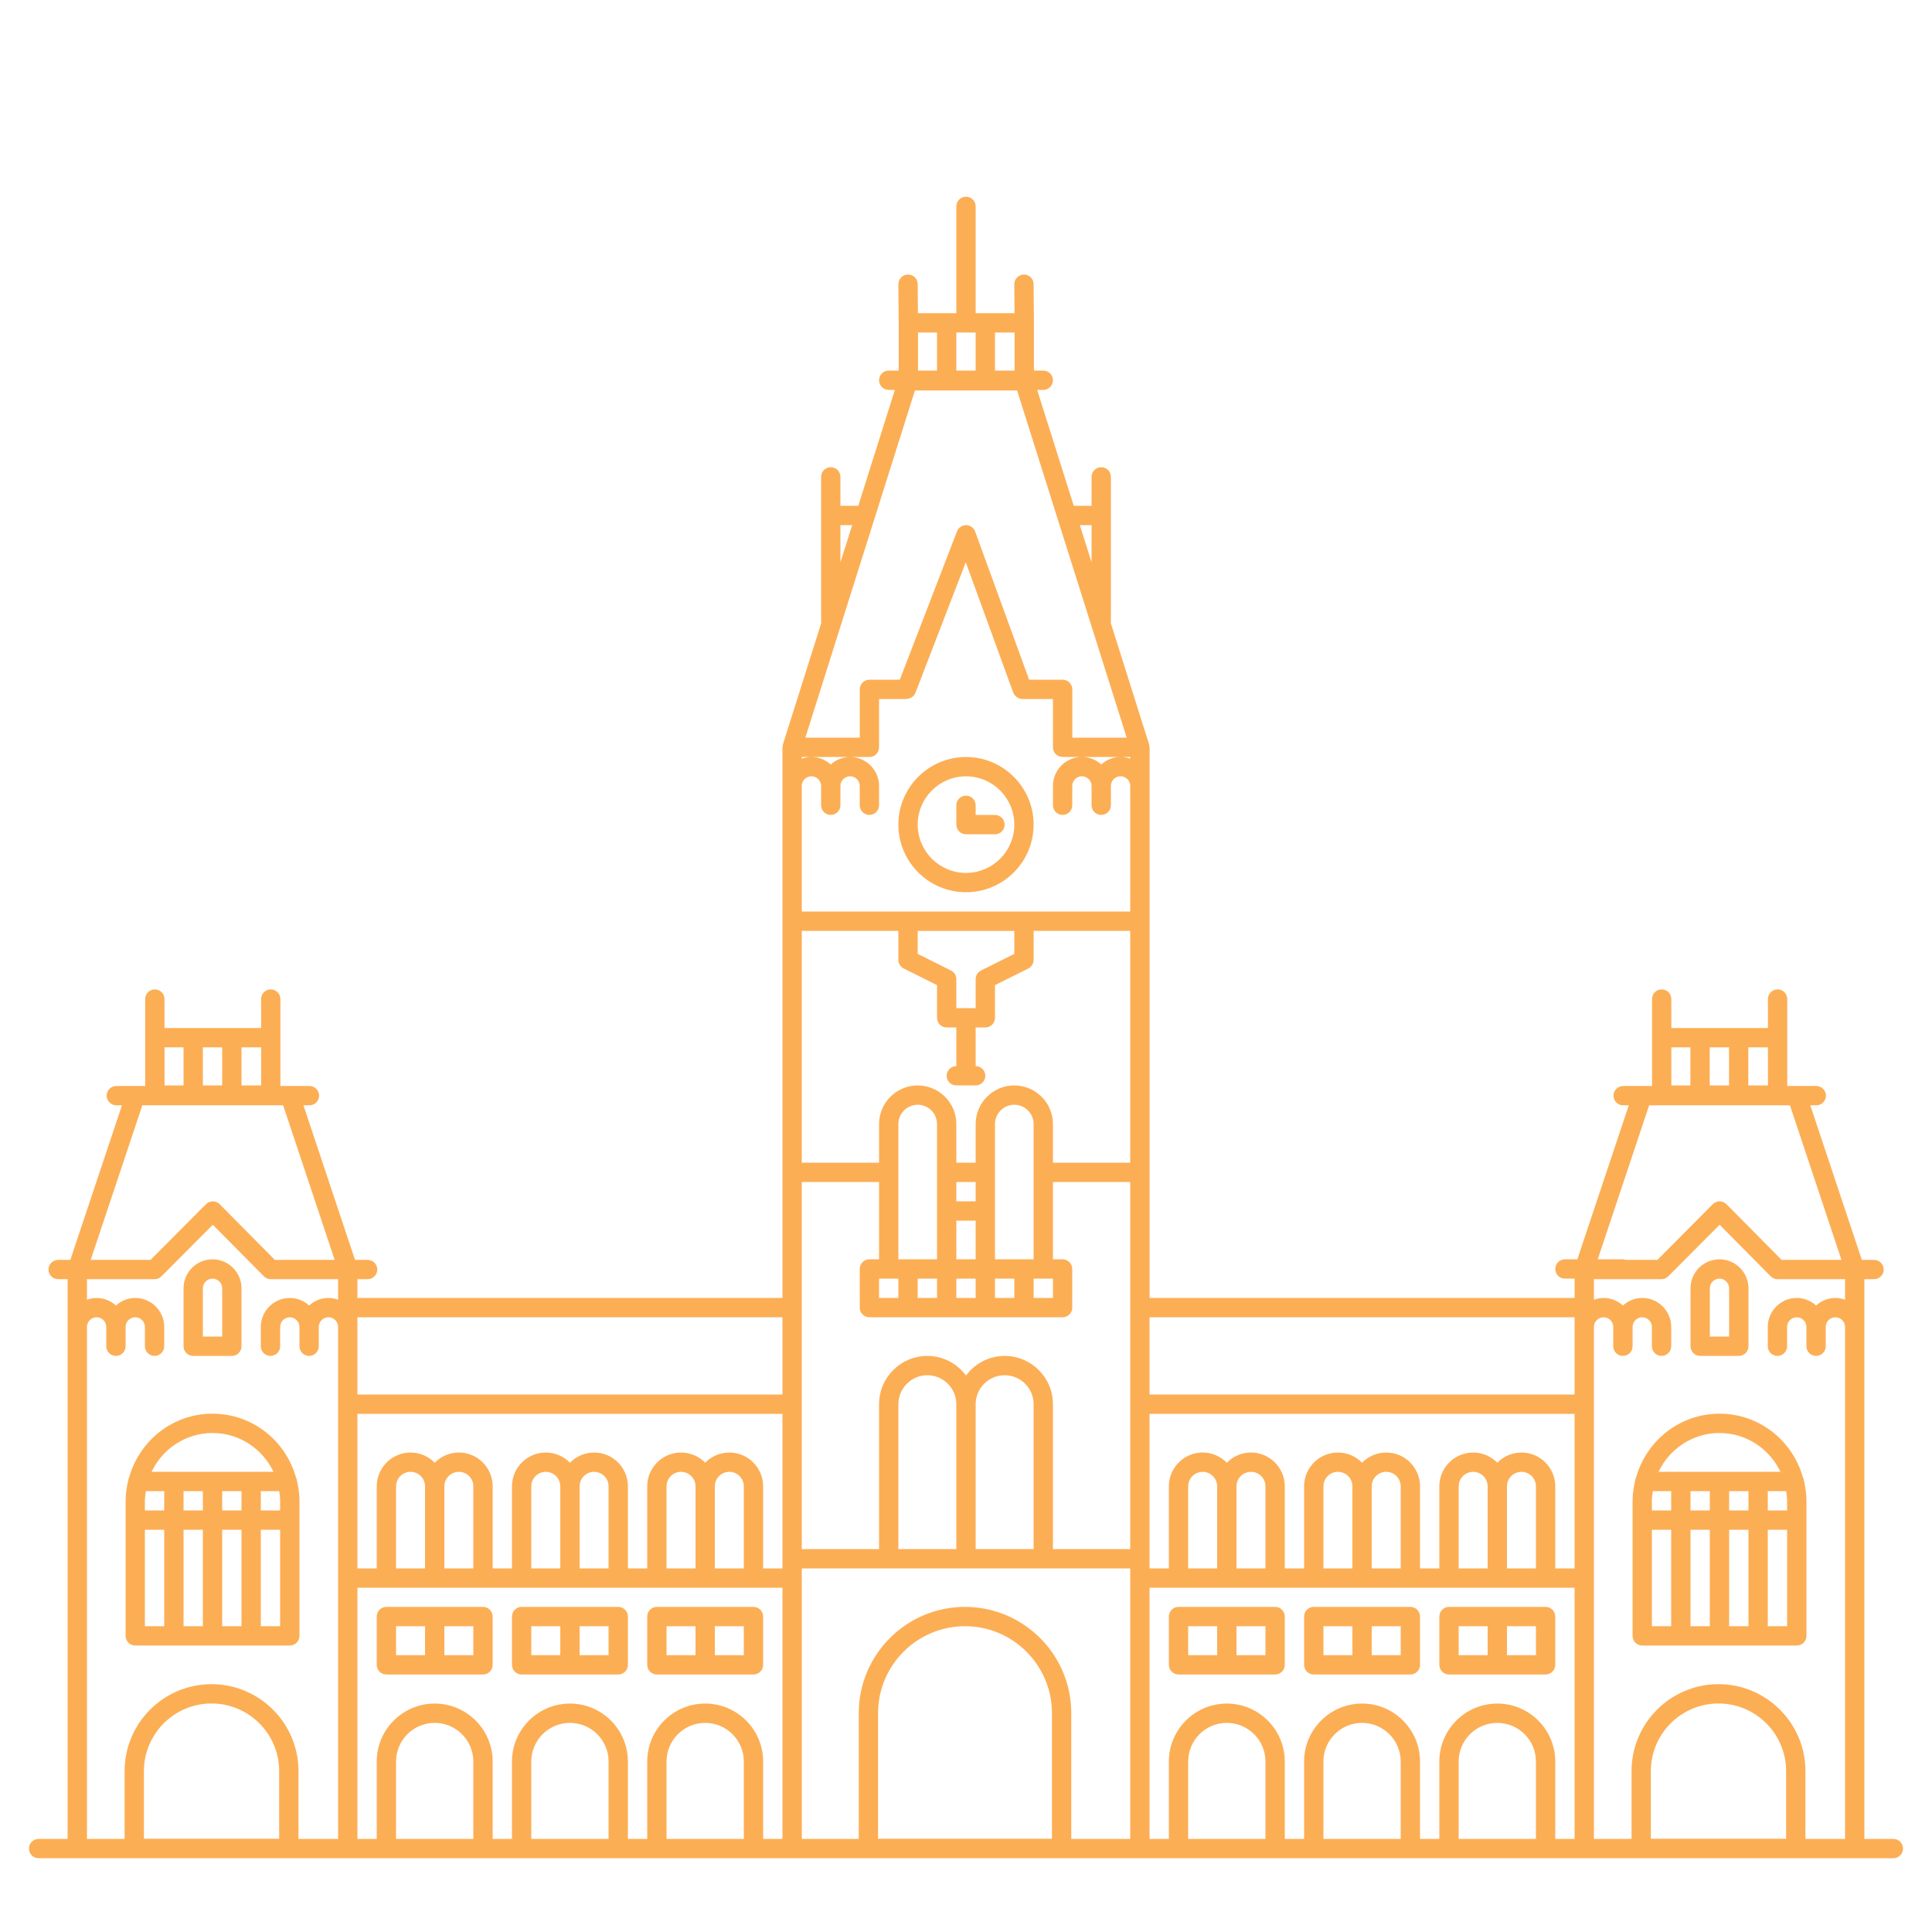
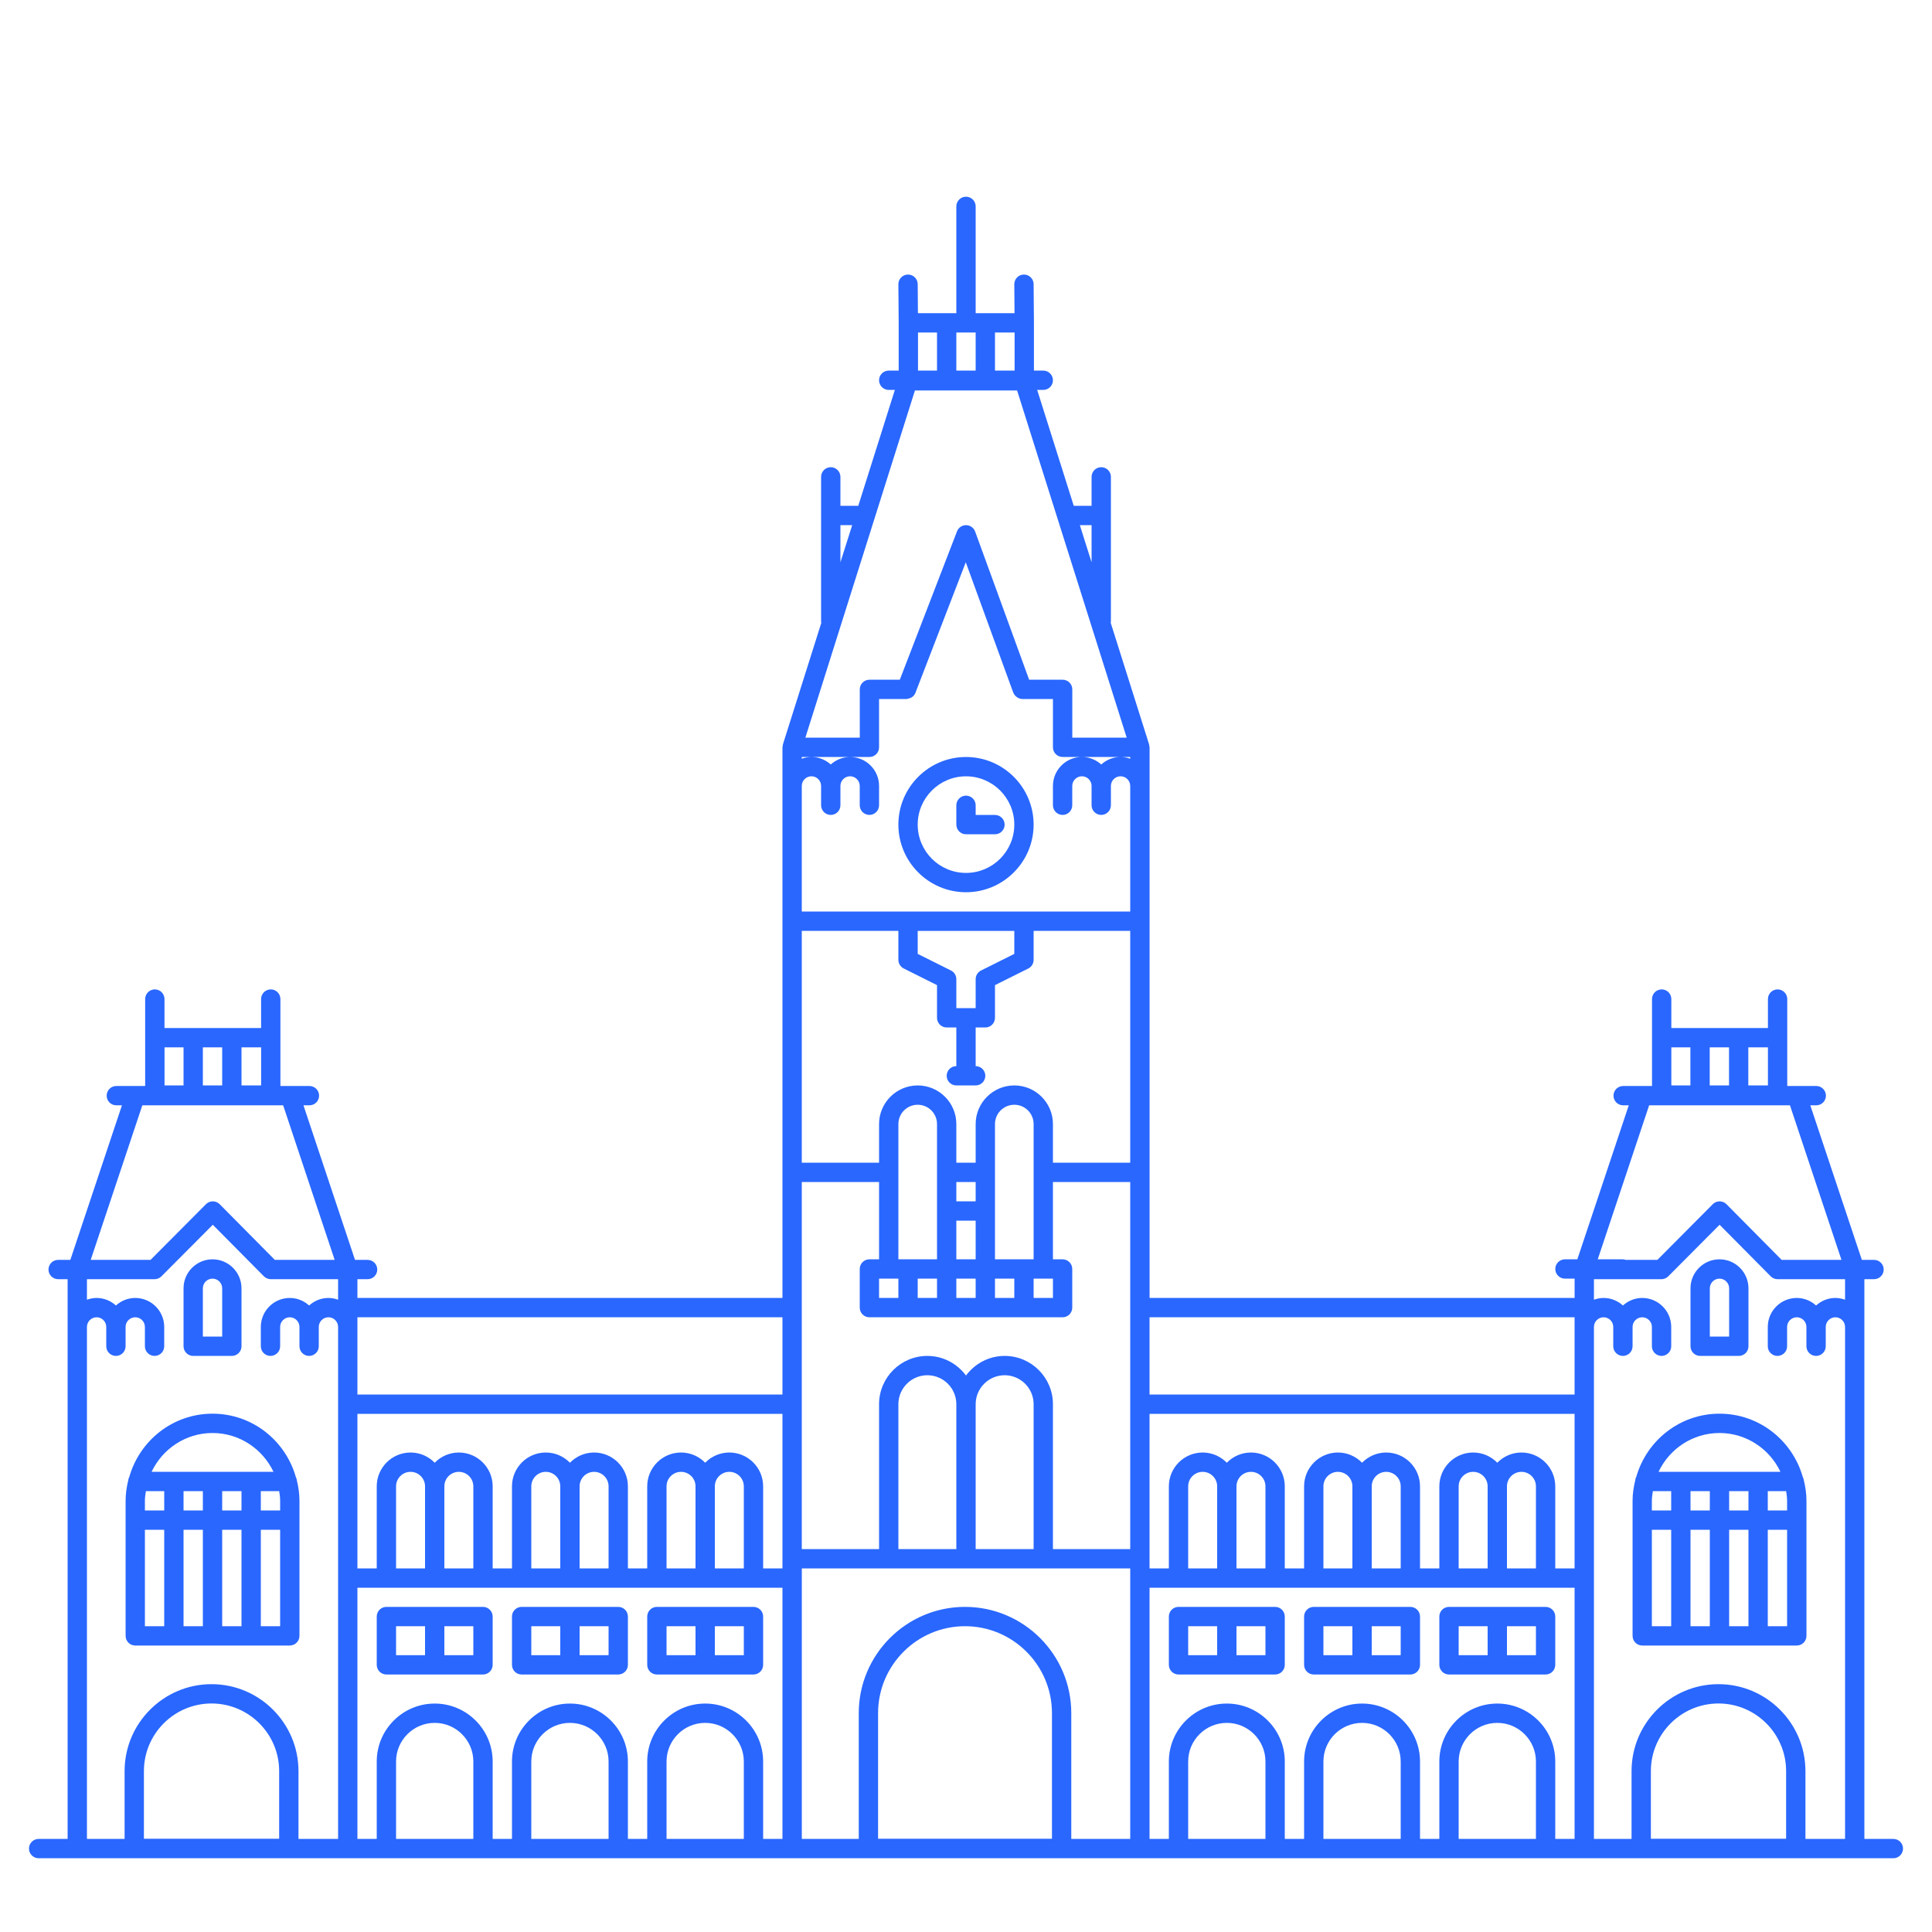
<svg xmlns="http://www.w3.org/2000/svg" width="100" height="100" viewBox="0 0 100 100" fill="none">
-   <path d="M50 10.182C49.724 10.182 49.5 10.406 49.5 10.682V16.211H47.512L47.5 14.707C47.498 14.433 47.274 14.211 47 14.211H46.996C46.72 14.213 46.498 14.439 46.5 14.715L46.516 16.715V19.182H46C45.724 19.182 45.5 19.406 45.5 19.682C45.5 19.958 45.724 20.182 46 20.182H46.318L44.424 26.182H43.5V24.682C43.5 24.406 43.276 24.182 43 24.182C42.724 24.182 42.5 24.406 42.5 24.682V26.682V28.682V32.182C42.5 32.202 42.51 32.217 42.512 32.236L40.523 38.531C40.518 38.548 40.523 38.566 40.52 38.584C40.513 38.617 40.5 38.647 40.5 38.682V40.682V41.682V67.182H18.5V66.211H19.027C19.303 66.211 19.527 65.987 19.527 65.711C19.527 65.435 19.303 65.211 19.027 65.211H18.375L15.707 57.211H16.016C16.292 57.211 16.516 56.987 16.516 56.711C16.516 56.435 16.292 56.211 16.016 56.211H15.014H14.514V53.711V51.711C14.514 51.435 14.29 51.211 14.014 51.211C13.738 51.211 13.514 51.435 13.514 51.711V53.211H8.514V51.711C8.514 51.435 8.29 51.211 8.014 51.211C7.738 51.211 7.514 51.435 7.514 51.711V53.711V56.211H7.004H6.021C5.745 56.211 5.521 56.435 5.521 56.711C5.521 56.987 5.745 57.211 6.021 57.211H6.312L3.641 65.211H3.01C2.734 65.211 2.51 65.435 2.51 65.711C2.51 65.987 2.734 66.211 3.01 66.211H3.5V68.682V69.682V95.182H2C1.724 95.182 1.5 95.406 1.5 95.682C1.5 95.958 1.724 96.182 2 96.182H4H18H41H59H82H96H98C98.276 96.182 98.5 95.958 98.5 95.682C98.5 95.406 98.277 95.182 98 95.182H96.5V69.682V68.682V66.211H97C97.276 66.211 97.5 65.987 97.5 65.711C97.5 65.435 97.276 65.211 97 65.211H96.369L93.701 57.211H94.01C94.286 57.211 94.51 56.987 94.51 56.711C94.51 56.435 94.286 56.211 94.01 56.211H93.008H92.508V53.711V51.711C92.508 51.435 92.284 51.211 92.008 51.211C91.732 51.211 91.508 51.435 91.508 51.711V53.211H86.508V51.711C86.508 51.435 86.284 51.211 86.008 51.211C85.732 51.211 85.508 51.435 85.508 51.711V53.711V56.211H84.998H84.014C83.738 56.211 83.514 56.435 83.514 56.711C83.514 56.987 83.738 57.211 84.014 57.211H84.305L81.643 65.182H81.002C80.726 65.182 80.502 65.406 80.502 65.682C80.502 65.958 80.726 66.182 81.002 66.182H81.502V67.182H59.502V41.682V40.682V38.682C59.502 38.647 59.489 38.617 59.482 38.584C59.479 38.566 59.484 38.548 59.478 38.531L57.49 32.236C57.492 32.217 57.5 32.201 57.5 32.182V28.682V26.682V24.682C57.5 24.406 57.276 24.182 57 24.182C56.724 24.182 56.5 24.406 56.5 24.682V26.182H55.578L53.684 20.182H54C54.276 20.182 54.5 19.958 54.5 19.682C54.5 19.406 54.276 19.182 54 19.182H53.516V16.711V16.709V16.707L53.5 14.707C53.498 14.433 53.274 14.211 53 14.211H52.996C52.72 14.213 52.498 14.439 52.5 14.715L52.512 16.211H50.5V10.682C50.5 10.406 50.276 10.182 50 10.182ZM47.516 17.211H48.5V19.182H47.516V17.211ZM49.5 17.211H50.5V19.182H49.5V17.211ZM51.5 17.211H52.516V19.182H51.5V17.211ZM47.357 20.211H52.645L58.318 38.182H55.502V35.682C55.502 35.406 55.278 35.182 55.002 35.182H53.268L50.473 27.512C50.402 27.316 50.214 27.184 50.006 27.182H50.002C49.795 27.182 49.609 27.309 49.535 27.502L46.574 35.182H45.002C44.726 35.182 44.502 35.406 44.502 35.682V38.182H41.685L47.357 20.211ZM43.5 27.182H44.109L43.5 29.105V28.682V27.182ZM55.893 27.182H56.5V28.682V29.105L55.893 27.182ZM49.988 29.104L52.447 35.852C52.448 35.855 52.451 35.854 52.453 35.857C52.486 35.943 52.543 36.012 52.615 36.068C52.631 36.08 52.645 36.092 52.662 36.102C52.738 36.148 52.821 36.18 52.916 36.18H54.5V38.676V38.68C54.5 38.956 54.724 39.18 55 39.18H56H58H58.5V39.272C58.343 39.215 58.176 39.18 58 39.18C57.615 39.18 57.266 39.33 57 39.57C56.734 39.33 56.385 39.18 56 39.18C55.173 39.18 54.5 39.853 54.5 40.68V41.68C54.5 41.956 54.724 42.18 55 42.18C55.276 42.18 55.5 41.956 55.5 41.68V40.68C55.5 40.405 55.725 40.18 56 40.18C56.275 40.18 56.5 40.405 56.5 40.68V41.68C56.5 41.956 56.724 42.18 57 42.18C57.276 42.18 57.5 41.956 57.5 41.68V40.68C57.5 40.405 57.725 40.18 58 40.18C58.275 40.18 58.5 40.405 58.5 40.68V41.68V47.18H53H47H41.5V41.68V40.68C41.5 40.405 41.725 40.18 42 40.18C42.275 40.18 42.5 40.405 42.5 40.68V41.68C42.5 41.956 42.724 42.18 43 42.18C43.276 42.18 43.5 41.956 43.5 41.68V40.68C43.5 40.405 43.725 40.18 44 40.18C44.275 40.18 44.5 40.405 44.5 40.68V41.68C44.5 41.956 44.724 42.18 45 42.18C45.276 42.18 45.5 41.956 45.5 41.68V40.68C45.5 39.859 44.837 39.192 44.02 39.182H45C45.276 39.182 45.5 38.958 45.5 38.682V36.182H46.918C46.921 36.182 46.923 36.18 46.926 36.18C46.951 36.179 46.974 36.169 46.998 36.164C47.172 36.135 47.317 36.025 47.381 35.865C47.382 35.863 47.382 35.861 47.383 35.859L49.988 29.104ZM41.5 39.182H41.99C41.818 39.183 41.654 39.217 41.5 39.272V39.182ZM42.02 39.182H43.98C43.603 39.187 43.261 39.334 43 39.57C42.739 39.334 42.397 39.187 42.02 39.182ZM50 39.182C48.07 39.182 46.5 40.752 46.5 42.682C46.5 44.612 48.071 46.182 50 46.182C51.93 46.182 53.5 44.612 53.5 42.682C53.5 40.752 51.93 39.182 50 39.182ZM50 40.182C51.379 40.182 52.5 41.303 52.5 42.682C52.5 44.061 51.379 45.182 50 45.182C48.621 45.182 47.5 44.061 47.5 42.682C47.5 41.303 48.621 40.182 50 40.182ZM50 41.182C49.724 41.182 49.5 41.406 49.5 41.682V42.682C49.501 42.958 49.724 43.182 50 43.182C50.009 43.182 50.018 43.178 50.027 43.178C50.036 43.178 50.044 43.182 50.053 43.182H51.5C51.776 43.182 52 42.958 52 42.682C52 42.406 51.776 42.182 51.5 42.182H50.5V41.682C50.5 41.406 50.276 41.182 50 41.182ZM41.5 48.182H46.5V49.682C46.5 49.871 46.608 50.044 46.777 50.129L48.5 50.99V52.682C48.5 52.958 48.724 53.182 49 53.182H49.5V55.182C49.224 55.182 49 55.406 49 55.682C49 55.958 49.224 56.182 49.5 56.182H50.5C50.776 56.182 51 55.958 51 55.682C51 55.406 50.776 55.182 50.5 55.182V53.182H51C51.276 53.182 51.5 52.958 51.5 52.682V50.99L53.225 50.129C53.394 50.044 53.5 49.871 53.5 49.682V48.182H58.5V60.182H54.5V58.182C54.5 57.079 53.603 56.182 52.5 56.182C51.397 56.182 50.5 57.079 50.5 58.182V60.182H49.5V58.182C49.5 57.079 48.603 56.182 47.5 56.182C46.397 56.182 45.5 57.079 45.5 58.182V60.182H41.5V48.182ZM47.5 48.184H52.5V49.373L50.777 50.234C50.608 50.319 50.5 50.493 50.5 50.682V52.182H49.5V50.682C49.5 50.493 49.394 50.319 49.225 50.234L47.5 49.373V48.184ZM8.516 54.211H9.5V56.182H8.516V54.211ZM10.5 54.211H11.5V56.182H10.5V54.211ZM12.5 54.211H13.516V56.182H12.5V54.211ZM86.508 54.211H87.494V56.182H86.508V54.211ZM88.494 54.211H89.494V56.182H88.494V54.211ZM90.492 54.211H91.508V56.182H90.492V54.211ZM47.5 57.182C48.052 57.182 48.5 57.63 48.5 58.182V60.682V62.682V65.182H46.5V58.182C46.5 57.63 46.948 57.182 47.5 57.182ZM52.5 57.182C53.052 57.182 53.5 57.63 53.5 58.182V65.182H51.5V62.682V60.682V58.182C51.5 57.63 51.948 57.182 52.5 57.182ZM7.367 57.211H14.656L17.322 65.211H16.219H14.225L11.371 62.33C11.277 62.235 11.15 62.182 11.018 62.182H11.016C10.883 62.182 10.755 62.234 10.662 62.328L7.793 65.211H6.219H4.695L7.367 57.211ZM85.359 57.211H92.648L95.314 65.211H94.002H92.217L89.363 62.33C89.269 62.235 89.142 62.182 89.01 62.182H89.008C88.875 62.182 88.747 62.234 88.654 62.328L85.787 65.211H84.148C84.101 65.197 84.053 65.182 84.002 65.182H82.699L85.359 57.211ZM41.5 61.182H45.5V65.182H45C44.724 65.182 44.5 65.406 44.5 65.682V67.682C44.5 67.958 44.724 68.182 45 68.182H55C55.276 68.182 55.5 67.958 55.5 67.682V65.682C55.5 65.406 55.276 65.182 55 65.182H54.5V61.182H58.5V67.682V72.682V80.182H54.5V72.682C54.5 71.303 53.379 70.182 52 70.182C51.179 70.182 50.456 70.585 50 71.197C49.544 70.585 48.821 70.182 48 70.182C46.621 70.182 45.5 71.303 45.5 72.682V80.182H41.5V72.682V67.682V61.182ZM49.5 61.182H50.5V62.182H49.5V61.182ZM49.5 63.182H50.5V65.182H49.5V63.182ZM11.014 63.393L13.66 66.062C13.754 66.157 13.883 66.211 14.016 66.211H16.219H17.5V67.273C17.343 67.217 17.176 67.182 17 67.182C16.615 67.182 16.266 67.332 16 67.572C15.734 67.332 15.385 67.182 15 67.182C14.173 67.182 13.5 67.855 13.5 68.682V69.682C13.5 69.958 13.724 70.182 14 70.182C14.276 70.182 14.5 69.958 14.5 69.682V68.682C14.5 68.407 14.725 68.182 15 68.182C15.275 68.182 15.5 68.407 15.5 68.682V69.682C15.5 69.958 15.724 70.182 16 70.182C16.276 70.182 16.5 69.958 16.5 69.682V68.682C16.5 68.407 16.725 68.182 17 68.182C17.275 68.182 17.5 68.407 17.5 68.682V69.682V72.682V95.182H15.449V91.672C15.449 89.191 13.43 87.172 10.949 87.172C8.468 87.172 6.449 89.191 6.449 91.672V95.182H4.5V69.682V68.682C4.5 68.407 4.725 68.182 5 68.182C5.275 68.182 5.5 68.407 5.5 68.682V69.682C5.5 69.958 5.724 70.182 6 70.182C6.276 70.182 6.5 69.958 6.5 69.682V68.682C6.5 68.407 6.725 68.182 7 68.182C7.275 68.182 7.5 68.407 7.5 68.682V69.682C7.5 69.958 7.724 70.182 8 70.182C8.276 70.182 8.5 69.958 8.5 69.682V68.682C8.5 67.855 7.827 67.182 7 67.182C6.615 67.182 6.266 67.332 6 67.572C5.734 67.332 5.385 67.182 5 67.182C4.824 67.182 4.657 67.217 4.5 67.273V66.211H6.219H8C8.133 66.211 8.262 66.158 8.355 66.064L11.014 63.393ZM89.006 63.393L91.652 66.062C91.746 66.157 91.875 66.211 92.008 66.211H94H95.5V67.273C95.343 67.217 95.176 67.182 95 67.182C94.615 67.182 94.266 67.332 94 67.572C93.734 67.332 93.385 67.182 93 67.182C92.173 67.182 91.5 67.855 91.5 68.682V69.682C91.5 69.958 91.724 70.182 92 70.182C92.276 70.182 92.5 69.958 92.5 69.682V68.682C92.5 68.407 92.725 68.182 93 68.182C93.275 68.182 93.5 68.407 93.5 68.682V69.682C93.5 69.958 93.724 70.182 94 70.182C94.276 70.182 94.5 69.958 94.5 69.682V68.682C94.5 68.407 94.725 68.182 95 68.182C95.275 68.182 95.5 68.407 95.5 68.682V69.682V95.182H93.449V91.672C93.449 89.191 91.43 87.172 88.949 87.172C86.468 87.172 84.449 89.191 84.449 91.672V95.182H82.502V72.682V69.682V68.682C82.502 68.407 82.727 68.182 83.002 68.182C83.277 68.182 83.502 68.407 83.502 68.682V69.682C83.502 69.958 83.726 70.182 84.002 70.182C84.278 70.182 84.502 69.958 84.502 69.682V68.682C84.502 68.407 84.727 68.182 85.002 68.182C85.277 68.182 85.502 68.407 85.502 68.682V69.682C85.502 69.958 85.726 70.182 86.002 70.182C86.278 70.182 86.502 69.958 86.502 69.682V68.682C86.502 67.855 85.829 67.182 85.002 67.182C84.617 67.182 84.268 67.332 84.002 67.572C83.736 67.332 83.387 67.182 83.002 67.182C82.826 67.182 82.659 67.217 82.502 67.273V66.211H85.994C86.127 66.211 86.255 66.158 86.348 66.064L89.006 63.393ZM11 65.182C10.173 65.182 9.5 65.855 9.5 66.682V69.682C9.5 69.958 9.724 70.182 10 70.182H12C12.276 70.182 12.5 69.958 12.5 69.682V66.682C12.5 65.855 11.827 65.182 11 65.182ZM89 65.182C88.173 65.182 87.5 65.855 87.5 66.682V69.682C87.5 69.958 87.724 70.182 88 70.182H90C90.276 70.182 90.5 69.958 90.5 69.682V66.682C90.5 65.855 89.827 65.182 89 65.182ZM11 66.182C11.275 66.182 11.5 66.407 11.5 66.682V69.182H10.5V66.682C10.5 66.407 10.725 66.182 11 66.182ZM45.5 66.182H46H46.5V67.182H45.5V66.182ZM47.5 66.182H48.5V67.182H47.5V66.182ZM49.5 66.182H50.5V67.182H49.5V66.182ZM51.5 66.182H52.5V67.182H51.5V66.182ZM53.5 66.182H54H54.5V67.182H53.5V66.182ZM89 66.182C89.275 66.182 89.5 66.407 89.5 66.682V69.182H88.5V66.682C88.5 66.407 88.725 66.182 89 66.182ZM18.5 68.182H40.5V72.182H18.5V69.682V68.682V68.182ZM59.5 68.182H81.5V68.682V69.682V72.182H59.5V68.182ZM48 71.182C48.827 71.182 49.5 71.855 49.5 72.682V80.182H46.5V72.682C46.5 71.855 47.173 71.182 48 71.182ZM52 71.182C52.827 71.182 53.5 71.855 53.5 72.682V80.182H50.5V72.682C50.5 71.855 51.173 71.182 52 71.182ZM11 73.172C8.947 73.172 7.231 74.56 6.693 76.443C6.661 76.5 6.642 76.565 6.635 76.633C6.555 76.968 6.502 77.312 6.502 77.672V84.672C6.501 84.947 6.724 85.172 7 85.172H15C15.276 85.172 15.5 84.948 15.5 84.672V77.672C15.5 77.309 15.446 76.959 15.365 76.621C15.357 76.557 15.341 76.499 15.31 76.445C14.774 74.561 13.054 73.172 11 73.172ZM89.002 73.172C86.949 73.172 85.231 74.56 84.693 76.443C84.661 76.5 84.644 76.565 84.637 76.633C84.557 76.968 84.502 77.312 84.502 77.672V84.672C84.502 84.948 84.726 85.172 85.002 85.172H93.002C93.278 85.172 93.502 84.948 93.502 84.672V77.672C93.502 77.309 93.448 76.961 93.367 76.623C93.358 76.558 93.34 76.499 93.311 76.445C92.773 74.561 91.056 73.172 89.002 73.172ZM18.5 73.182H40.5V81.182H39.5V76.932C39.5 75.967 38.715 75.182 37.75 75.182C37.26 75.182 36.818 75.386 36.5 75.711C36.182 75.385 35.74 75.182 35.25 75.182C34.285 75.182 33.5 75.967 33.5 76.932V81.182H32.5V76.932C32.5 75.967 31.715 75.182 30.75 75.182C30.26 75.182 29.818 75.386 29.5 75.711C29.182 75.385 28.74 75.182 28.25 75.182C27.285 75.182 26.5 75.967 26.5 76.932V81.182H25.5V76.932C25.5 75.967 24.715 75.182 23.75 75.182C23.26 75.182 22.818 75.386 22.5 75.711C22.182 75.385 21.74 75.182 21.25 75.182C20.285 75.182 19.5 75.967 19.5 76.932V81.182H18.5V73.182ZM59.5 73.182H81.5V81.182H80.5V76.932C80.5 75.967 79.715 75.182 78.75 75.182C78.26 75.182 77.818 75.386 77.5 75.711C77.182 75.385 76.74 75.182 76.25 75.182C75.285 75.182 74.5 75.967 74.5 76.932V81.182H73.5V76.932C73.5 75.967 72.715 75.182 71.75 75.182C71.26 75.182 70.818 75.386 70.5 75.711C70.182 75.385 69.74 75.182 69.25 75.182C68.285 75.182 67.5 75.967 67.5 76.932V81.182H66.5V76.932C66.5 75.967 65.715 75.182 64.75 75.182C64.26 75.182 63.818 75.386 63.5 75.711C63.182 75.385 62.74 75.182 62.25 75.182C61.285 75.182 60.5 75.967 60.5 76.932V81.182H59.5V73.182ZM11 74.172C12.395 74.172 13.594 74.998 14.156 76.182H7.846C8.408 74.997 9.605 74.172 11 74.172ZM89 74.172C90.395 74.172 91.594 74.998 92.156 76.182H85.846C86.408 74.997 87.605 74.172 89 74.172ZM21.25 76.182C21.663 76.182 22 76.519 22 76.932V81.182H20.5V76.932C20.5 76.519 20.837 76.182 21.25 76.182ZM23.75 76.182C24.163 76.182 24.5 76.519 24.5 76.932V81.182H23V76.932C23 76.519 23.337 76.182 23.75 76.182ZM28.25 76.182C28.663 76.182 29 76.519 29 76.932V81.182H27.5V76.932C27.5 76.519 27.837 76.182 28.25 76.182ZM30.75 76.182C31.163 76.182 31.5 76.519 31.5 76.932V81.182H30V76.932C30 76.519 30.337 76.182 30.75 76.182ZM35.25 76.182C35.663 76.182 36 76.519 36 76.932V81.182H34.5V76.932C34.5 76.519 34.837 76.182 35.25 76.182ZM37.75 76.182C38.163 76.182 38.5 76.519 38.5 76.932V81.182H37V76.932C37 76.519 37.337 76.182 37.75 76.182ZM62.25 76.182C62.663 76.182 63 76.519 63 76.932V81.182H61.5V76.932C61.5 76.519 61.837 76.182 62.25 76.182ZM64.75 76.182C65.163 76.182 65.5 76.519 65.5 76.932V81.182H64V76.932C64 76.519 64.337 76.182 64.75 76.182ZM69.25 76.182C69.663 76.182 70 76.519 70 76.932V81.182H68.5V76.932C68.5 76.519 68.837 76.182 69.25 76.182ZM71.75 76.182C72.163 76.182 72.5 76.519 72.5 76.932V81.182H71V76.932C71 76.519 71.337 76.182 71.75 76.182ZM76.25 76.182C76.663 76.182 77 76.519 77 76.932V81.182H75.5V76.932C75.5 76.519 75.837 76.182 76.25 76.182ZM78.75 76.182C79.163 76.182 79.5 76.519 79.5 76.932V81.182H78V76.932C78 76.519 78.337 76.182 78.75 76.182ZM7.551 77.182H8.5V78.182H7.5V77.672C7.5 77.504 7.528 77.343 7.551 77.182ZM9.5 77.182H10.5V78.182H9.5V77.182ZM11.5 77.182H12.5V78.182H11.5V77.182ZM13.5 77.182H14.451C14.475 77.343 14.5 77.504 14.5 77.672V78.182H13.5V77.182ZM85.551 77.182H86.5V78.182H85.5V77.672C85.5 77.504 85.528 77.343 85.551 77.182ZM87.5 77.182H88.5V78.182H87.5V77.182ZM89.5 77.182H90.5V78.182H89.5V77.182ZM91.5 77.182H92.451C92.474 77.343 92.5 77.505 92.5 77.672V78.182H91.5V77.182ZM7.5 79.182H8.5V84.172H7.5V79.182ZM9.5 79.182H10.5V84.172H9.5V79.182ZM11.5 79.182H12.5V84.172H11.5V79.182ZM13.5 79.182H14.5V84.172H13.5V79.182ZM85.5 79.182H86.5V84.172H85.5V79.182ZM87.5 79.182H88.5V84.172H87.5V79.182ZM89.5 79.182H90.5V84.172H89.5V79.182ZM91.5 79.182H92.5V84.172H91.5V79.182ZM41.502 81.182H46H50H54H58.5V95.182H55.449V88.672C55.449 85.64 52.981 83.172 49.949 83.172C46.917 83.172 44.449 85.64 44.449 88.672V95.182H41.502V81.182ZM18.5 82.182H20H22.5H25H27H29.5H32H34H36.5H39H40.5V95.182H39.5V91.176C39.5 89.522 38.154 88.176 36.5 88.176C34.846 88.176 33.5 89.522 33.5 91.176V95.182H32.5V91.176C32.5 89.522 31.154 88.176 29.5 88.176C27.846 88.176 26.5 89.522 26.5 91.176V95.182H25.5V91.176C25.5 89.522 24.154 88.176 22.5 88.176C20.846 88.176 19.5 89.522 19.5 91.176V95.182H18.5V82.182ZM59.5 82.182H61H63.5H66H68H70.5H73H75H77.5H80H81.5V95.182H80.5V91.176C80.5 89.522 79.154 88.176 77.5 88.176C75.846 88.176 74.5 89.522 74.5 91.176V95.182H73.5V91.176C73.5 89.522 72.154 88.176 70.5 88.176C68.846 88.176 67.5 89.522 67.5 91.176V95.182H66.5V91.176C66.5 89.522 65.154 88.176 63.5 88.176C61.846 88.176 60.5 89.522 60.5 91.176V95.182H59.5V82.182ZM20 83.172C19.724 83.172 19.5 83.396 19.5 83.672V86.172C19.5 86.448 19.724 86.672 20 86.672H22.5H25C25.276 86.672 25.5 86.448 25.5 86.172V83.672C25.5 83.396 25.276 83.172 25 83.172H22.5H20ZM27 83.172C26.724 83.172 26.5 83.396 26.5 83.672V86.172C26.5 86.448 26.724 86.672 27 86.672H29.5H32C32.276 86.672 32.5 86.448 32.5 86.172V83.672C32.5 83.396 32.276 83.172 32 83.172H29.5H27ZM34 83.172C33.724 83.172 33.5 83.396 33.5 83.672V86.172C33.5 86.448 33.724 86.672 34 86.672H36.5H39C39.276 86.672 39.5 86.448 39.5 86.172V83.672C39.5 83.396 39.276 83.172 39 83.172H36.5H34ZM61 83.172C60.724 83.172 60.5 83.396 60.5 83.672V86.172C60.5 86.448 60.724 86.672 61 86.672H63.5H66C66.276 86.672 66.5 86.448 66.5 86.172V83.672C66.5 83.396 66.276 83.172 66 83.172H63.5H61ZM68 83.172C67.724 83.172 67.5 83.396 67.5 83.672V86.172C67.5 86.448 67.724 86.672 68 86.672H70.5H73C73.276 86.672 73.5 86.448 73.5 86.172V83.672C73.5 83.396 73.276 83.172 73 83.172H70.5H68ZM75 83.172C74.724 83.172 74.5 83.396 74.5 83.672V86.172C74.5 86.448 74.724 86.672 75 86.672H77.5H80C80.276 86.672 80.5 86.448 80.5 86.172V83.672C80.5 83.396 80.276 83.172 80 83.172H77.5H75ZM20.5 84.172H22V85.672H20.5V84.172ZM23 84.172H24.5V85.672H23V84.172ZM27.5 84.172H29V85.672H27.5V84.172ZM30 84.172H31.5V85.672H30V84.172ZM34.5 84.172H36V85.672H34.5V84.172ZM37 84.172H38.5V85.672H37V84.172ZM49.949 84.172C52.43 84.172 54.449 86.191 54.449 88.672V95.172H45.449V88.672C45.449 86.191 47.468 84.172 49.949 84.172ZM61.5 84.172H63V85.672H61.5V84.172ZM64 84.172H65.5V85.672H64V84.172ZM68.5 84.172H70V85.672H68.5V84.172ZM71 84.172H72.5V85.672H71V84.172ZM75.5 84.172H77V85.672H75.5V84.172ZM78 84.172H79.5V85.672H78V84.172ZM10.949 88.172C12.879 88.172 14.449 89.742 14.449 91.672V95.172H7.449V91.672C7.449 89.742 9.019 88.172 10.949 88.172ZM88.949 88.172C90.879 88.172 92.449 89.742 92.449 91.672V95.172H85.449V91.672C85.449 89.742 87.019 88.172 88.949 88.172ZM22.5 89.176C23.603 89.176 24.5 90.073 24.5 91.176V95.182H20.5V91.176C20.5 90.073 21.397 89.176 22.5 89.176ZM29.5 89.176C30.603 89.176 31.5 90.073 31.5 91.176V95.182H27.5V91.176C27.5 90.073 28.397 89.176 29.5 89.176ZM36.5 89.176C37.603 89.176 38.5 90.073 38.5 91.176V95.182H34.5V91.176C34.5 90.073 35.397 89.176 36.5 89.176ZM63.5 89.176C64.603 89.176 65.5 90.073 65.5 91.176V95.182H61.5V91.176C61.5 90.073 62.397 89.176 63.5 89.176ZM70.5 89.176C71.603 89.176 72.5 90.073 72.5 91.176V95.182H68.5V91.176C68.5 90.073 69.397 89.176 70.5 89.176ZM77.5 89.176C78.603 89.176 79.5 90.073 79.5 91.176V95.182H75.5V91.176C75.5 90.073 76.397 89.176 77.5 89.176Z" fill="#FCAE55" />
+   <path d="M50 10.182C49.724 10.182 49.5 10.406 49.5 10.682V16.211H47.512L47.5 14.707C47.498 14.433 47.274 14.211 47 14.211H46.996C46.72 14.213 46.498 14.439 46.5 14.715L46.516 16.715V19.182H46C45.724 19.182 45.5 19.406 45.5 19.682C45.5 19.958 45.724 20.182 46 20.182H46.318L44.424 26.182H43.5V24.682C43.5 24.406 43.276 24.182 43 24.182C42.724 24.182 42.5 24.406 42.5 24.682V26.682V28.682V32.182C42.5 32.202 42.51 32.217 42.512 32.236L40.523 38.531C40.518 38.548 40.523 38.566 40.52 38.584C40.513 38.617 40.5 38.647 40.5 38.682V40.682V41.682V67.182H18.5V66.211H19.027C19.303 66.211 19.527 65.987 19.527 65.711C19.527 65.435 19.303 65.211 19.027 65.211H18.375L15.707 57.211H16.016C16.292 57.211 16.516 56.987 16.516 56.711C16.516 56.435 16.292 56.211 16.016 56.211H15.014H14.514V53.711V51.711C14.514 51.435 14.29 51.211 14.014 51.211C13.738 51.211 13.514 51.435 13.514 51.711V53.211H8.514V51.711C8.514 51.435 8.29 51.211 8.014 51.211C7.738 51.211 7.514 51.435 7.514 51.711V53.711V56.211H7.004H6.021C5.745 56.211 5.521 56.435 5.521 56.711C5.521 56.987 5.745 57.211 6.021 57.211H6.312L3.641 65.211H3.01C2.734 65.211 2.51 65.435 2.51 65.711C2.51 65.987 2.734 66.211 3.01 66.211H3.5V68.682V69.682V95.182H2C1.724 95.182 1.5 95.406 1.5 95.682C1.5 95.958 1.724 96.182 2 96.182H4H18H41H59H82H96H98C98.276 96.182 98.5 95.958 98.5 95.682C98.5 95.406 98.277 95.182 98 95.182H96.5V69.682V68.682V66.211H97C97.276 66.211 97.5 65.987 97.5 65.711C97.5 65.435 97.276 65.211 97 65.211H96.369L93.701 57.211H94.01C94.286 57.211 94.51 56.987 94.51 56.711C94.51 56.435 94.286 56.211 94.01 56.211H93.008H92.508V53.711V51.711C92.508 51.435 92.284 51.211 92.008 51.211C91.732 51.211 91.508 51.435 91.508 51.711V53.211H86.508V51.711C86.508 51.435 86.284 51.211 86.008 51.211C85.732 51.211 85.508 51.435 85.508 51.711V53.711V56.211H84.998H84.014C83.738 56.211 83.514 56.435 83.514 56.711C83.514 56.987 83.738 57.211 84.014 57.211H84.305L81.643 65.182H81.002C80.726 65.182 80.502 65.406 80.502 65.682C80.502 65.958 80.726 66.182 81.002 66.182H81.502V67.182H59.502V41.682V40.682V38.682C59.502 38.647 59.489 38.617 59.482 38.584C59.479 38.566 59.484 38.548 59.478 38.531L57.49 32.236C57.492 32.217 57.5 32.201 57.5 32.182V28.682V26.682V24.682C57.5 24.406 57.276 24.182 57 24.182C56.724 24.182 56.5 24.406 56.5 24.682V26.182H55.578L53.684 20.182H54C54.276 20.182 54.5 19.958 54.5 19.682C54.5 19.406 54.276 19.182 54 19.182H53.516V16.711V16.709V16.707L53.5 14.707C53.498 14.433 53.274 14.211 53 14.211H52.996C52.72 14.213 52.498 14.439 52.5 14.715L52.512 16.211H50.5V10.682C50.5 10.406 50.276 10.182 50 10.182ZM47.516 17.211H48.5V19.182H47.516V17.211ZM49.5 17.211H50.5V19.182H49.5V17.211ZM51.5 17.211H52.516V19.182H51.5V17.211ZM47.357 20.211H52.645L58.318 38.182H55.502V35.682C55.502 35.406 55.278 35.182 55.002 35.182H53.268L50.473 27.512C50.402 27.316 50.214 27.184 50.006 27.182H50.002C49.795 27.182 49.609 27.309 49.535 27.502L46.574 35.182H45.002C44.726 35.182 44.502 35.406 44.502 35.682V38.182H41.685L47.357 20.211ZM43.5 27.182H44.109L43.5 29.105V28.682V27.182ZM55.893 27.182H56.5V28.682V29.105L55.893 27.182ZM49.988 29.104L52.447 35.852C52.448 35.855 52.451 35.854 52.453 35.857C52.486 35.943 52.543 36.012 52.615 36.068C52.631 36.08 52.645 36.092 52.662 36.102C52.738 36.148 52.821 36.18 52.916 36.18H54.5V38.676V38.68C54.5 38.956 54.724 39.18 55 39.18H56H58H58.5V39.272C58.343 39.215 58.176 39.18 58 39.18C57.615 39.18 57.266 39.33 57 39.57C56.734 39.33 56.385 39.18 56 39.18C55.173 39.18 54.5 39.853 54.5 40.68V41.68C54.5 41.956 54.724 42.18 55 42.18C55.276 42.18 55.5 41.956 55.5 41.68V40.68C55.5 40.405 55.725 40.18 56 40.18C56.275 40.18 56.5 40.405 56.5 40.68V41.68C56.5 41.956 56.724 42.18 57 42.18C57.276 42.18 57.5 41.956 57.5 41.68V40.68C57.5 40.405 57.725 40.18 58 40.18C58.275 40.18 58.5 40.405 58.5 40.68V41.68V47.18H53H47H41.5V41.68V40.68C41.5 40.405 41.725 40.18 42 40.18C42.275 40.18 42.5 40.405 42.5 40.68V41.68C42.5 41.956 42.724 42.18 43 42.18C43.276 42.18 43.5 41.956 43.5 41.68V40.68C43.5 40.405 43.725 40.18 44 40.18C44.275 40.18 44.5 40.405 44.5 40.68V41.68C44.5 41.956 44.724 42.18 45 42.18C45.276 42.18 45.5 41.956 45.5 41.68V40.68C45.5 39.859 44.837 39.192 44.02 39.182H45C45.276 39.182 45.5 38.958 45.5 38.682V36.182H46.918C46.921 36.182 46.923 36.18 46.926 36.18C46.951 36.179 46.974 36.169 46.998 36.164C47.172 36.135 47.317 36.025 47.381 35.865C47.382 35.863 47.382 35.861 47.383 35.859L49.988 29.104ZM41.5 39.182H41.99C41.818 39.183 41.654 39.217 41.5 39.272V39.182ZM42.02 39.182H43.98C43.603 39.187 43.261 39.334 43 39.57C42.739 39.334 42.397 39.187 42.02 39.182ZM50 39.182C48.07 39.182 46.5 40.752 46.5 42.682C46.5 44.612 48.071 46.182 50 46.182C51.93 46.182 53.5 44.612 53.5 42.682C53.5 40.752 51.93 39.182 50 39.182ZM50 40.182C51.379 40.182 52.5 41.303 52.5 42.682C52.5 44.061 51.379 45.182 50 45.182C48.621 45.182 47.5 44.061 47.5 42.682C47.5 41.303 48.621 40.182 50 40.182ZM50 41.182C49.724 41.182 49.5 41.406 49.5 41.682V42.682C49.501 42.958 49.724 43.182 50 43.182C50.009 43.182 50.018 43.178 50.027 43.178C50.036 43.178 50.044 43.182 50.053 43.182H51.5C51.776 43.182 52 42.958 52 42.682C52 42.406 51.776 42.182 51.5 42.182H50.5V41.682C50.5 41.406 50.276 41.182 50 41.182ZM41.5 48.182H46.5V49.682C46.5 49.871 46.608 50.044 46.777 50.129L48.5 50.99V52.682C48.5 52.958 48.724 53.182 49 53.182H49.5V55.182C49.224 55.182 49 55.406 49 55.682C49 55.958 49.224 56.182 49.5 56.182H50.5C50.776 56.182 51 55.958 51 55.682C51 55.406 50.776 55.182 50.5 55.182V53.182H51C51.276 53.182 51.5 52.958 51.5 52.682V50.99L53.225 50.129C53.394 50.044 53.5 49.871 53.5 49.682V48.182H58.5V60.182H54.5V58.182C54.5 57.079 53.603 56.182 52.5 56.182C51.397 56.182 50.5 57.079 50.5 58.182V60.182H49.5V58.182C49.5 57.079 48.603 56.182 47.5 56.182C46.397 56.182 45.5 57.079 45.5 58.182V60.182H41.5V48.182ZM47.5 48.184H52.5V49.373L50.777 50.234C50.608 50.319 50.5 50.493 50.5 50.682V52.182H49.5V50.682C49.5 50.493 49.394 50.319 49.225 50.234L47.5 49.373V48.184ZM8.516 54.211H9.5V56.182H8.516V54.211ZM10.5 54.211H11.5V56.182H10.5V54.211ZM12.5 54.211H13.516V56.182H12.5V54.211ZM86.508 54.211H87.494V56.182H86.508V54.211ZM88.494 54.211H89.494V56.182H88.494V54.211ZM90.492 54.211H91.508V56.182H90.492V54.211ZM47.5 57.182C48.052 57.182 48.5 57.63 48.5 58.182V60.682V62.682V65.182H46.5V58.182C46.5 57.63 46.948 57.182 47.5 57.182ZM52.5 57.182C53.052 57.182 53.5 57.63 53.5 58.182V65.182H51.5V62.682V60.682V58.182C51.5 57.63 51.948 57.182 52.5 57.182ZM7.367 57.211H14.656L17.322 65.211H16.219H14.225L11.371 62.33C11.277 62.235 11.15 62.182 11.018 62.182H11.016C10.883 62.182 10.755 62.234 10.662 62.328L7.793 65.211H6.219H4.695L7.367 57.211ZM85.359 57.211H92.648L95.314 65.211H94.002H92.217L89.363 62.33C89.269 62.235 89.142 62.182 89.01 62.182H89.008C88.875 62.182 88.747 62.234 88.654 62.328L85.787 65.211H84.148C84.101 65.197 84.053 65.182 84.002 65.182H82.699L85.359 57.211ZM41.5 61.182H45.5V65.182H45C44.724 65.182 44.5 65.406 44.5 65.682V67.682C44.5 67.958 44.724 68.182 45 68.182H55C55.276 68.182 55.5 67.958 55.5 67.682V65.682C55.5 65.406 55.276 65.182 55 65.182H54.5V61.182H58.5V67.682V72.682V80.182H54.5V72.682C54.5 71.303 53.379 70.182 52 70.182C51.179 70.182 50.456 70.585 50 71.197C49.544 70.585 48.821 70.182 48 70.182C46.621 70.182 45.5 71.303 45.5 72.682V80.182H41.5V72.682V67.682V61.182ZM49.5 61.182H50.5V62.182H49.5V61.182ZM49.5 63.182H50.5V65.182H49.5V63.182ZM11.014 63.393L13.66 66.062C13.754 66.157 13.883 66.211 14.016 66.211H16.219H17.5V67.273C17.343 67.217 17.176 67.182 17 67.182C16.615 67.182 16.266 67.332 16 67.572C15.734 67.332 15.385 67.182 15 67.182C14.173 67.182 13.5 67.855 13.5 68.682V69.682C13.5 69.958 13.724 70.182 14 70.182C14.276 70.182 14.5 69.958 14.5 69.682V68.682C14.5 68.407 14.725 68.182 15 68.182C15.275 68.182 15.5 68.407 15.5 68.682V69.682C15.5 69.958 15.724 70.182 16 70.182C16.276 70.182 16.5 69.958 16.5 69.682V68.682C16.5 68.407 16.725 68.182 17 68.182C17.275 68.182 17.5 68.407 17.5 68.682V69.682V72.682V95.182H15.449V91.672C15.449 89.191 13.43 87.172 10.949 87.172C8.468 87.172 6.449 89.191 6.449 91.672V95.182H4.5V69.682V68.682C4.5 68.407 4.725 68.182 5 68.182C5.275 68.182 5.5 68.407 5.5 68.682V69.682C5.5 69.958 5.724 70.182 6 70.182C6.276 70.182 6.5 69.958 6.5 69.682V68.682C6.5 68.407 6.725 68.182 7 68.182C7.275 68.182 7.5 68.407 7.5 68.682V69.682C7.5 69.958 7.724 70.182 8 70.182C8.276 70.182 8.5 69.958 8.5 69.682V68.682C8.5 67.855 7.827 67.182 7 67.182C6.615 67.182 6.266 67.332 6 67.572C5.734 67.332 5.385 67.182 5 67.182C4.824 67.182 4.657 67.217 4.5 67.273V66.211H6.219H8C8.133 66.211 8.262 66.158 8.355 66.064L11.014 63.393ZM89.006 63.393L91.652 66.062C91.746 66.157 91.875 66.211 92.008 66.211H94H95.5V67.273C95.343 67.217 95.176 67.182 95 67.182C94.615 67.182 94.266 67.332 94 67.572C93.734 67.332 93.385 67.182 93 67.182C92.173 67.182 91.5 67.855 91.5 68.682V69.682C91.5 69.958 91.724 70.182 92 70.182C92.276 70.182 92.5 69.958 92.5 69.682V68.682C92.5 68.407 92.725 68.182 93 68.182C93.275 68.182 93.5 68.407 93.5 68.682V69.682C93.5 69.958 93.724 70.182 94 70.182C94.276 70.182 94.5 69.958 94.5 69.682V68.682C94.5 68.407 94.725 68.182 95 68.182C95.275 68.182 95.5 68.407 95.5 68.682V69.682V95.182H93.449V91.672C93.449 89.191 91.43 87.172 88.949 87.172C86.468 87.172 84.449 89.191 84.449 91.672V95.182H82.502V72.682V69.682V68.682C82.502 68.407 82.727 68.182 83.002 68.182C83.277 68.182 83.502 68.407 83.502 68.682V69.682C83.502 69.958 83.726 70.182 84.002 70.182C84.278 70.182 84.502 69.958 84.502 69.682V68.682C84.502 68.407 84.727 68.182 85.002 68.182C85.277 68.182 85.502 68.407 85.502 68.682V69.682C85.502 69.958 85.726 70.182 86.002 70.182C86.278 70.182 86.502 69.958 86.502 69.682V68.682C86.502 67.855 85.829 67.182 85.002 67.182C84.617 67.182 84.268 67.332 84.002 67.572C83.736 67.332 83.387 67.182 83.002 67.182C82.826 67.182 82.659 67.217 82.502 67.273V66.211H85.994C86.127 66.211 86.255 66.158 86.348 66.064L89.006 63.393ZM11 65.182C10.173 65.182 9.5 65.855 9.5 66.682V69.682C9.5 69.958 9.724 70.182 10 70.182H12C12.276 70.182 12.5 69.958 12.5 69.682V66.682C12.5 65.855 11.827 65.182 11 65.182ZM89 65.182C88.173 65.182 87.5 65.855 87.5 66.682V69.682C87.5 69.958 87.724 70.182 88 70.182H90C90.276 70.182 90.5 69.958 90.5 69.682V66.682C90.5 65.855 89.827 65.182 89 65.182ZM11 66.182C11.275 66.182 11.5 66.407 11.5 66.682V69.182H10.5V66.682C10.5 66.407 10.725 66.182 11 66.182ZM45.5 66.182H46H46.5V67.182H45.5V66.182ZM47.5 66.182H48.5V67.182H47.5V66.182ZM49.5 66.182H50.5V67.182H49.5V66.182ZM51.5 66.182H52.5V67.182H51.5V66.182ZM53.5 66.182H54H54.5V67.182H53.5V66.182ZM89 66.182C89.275 66.182 89.5 66.407 89.5 66.682V69.182H88.5V66.682C88.5 66.407 88.725 66.182 89 66.182ZM18.5 68.182H40.5V72.182H18.5V69.682V68.682V68.182ZM59.5 68.182H81.5V68.682V69.682V72.182H59.5V68.182ZM48 71.182C48.827 71.182 49.5 71.855 49.5 72.682V80.182H46.5V72.682C46.5 71.855 47.173 71.182 48 71.182ZM52 71.182C52.827 71.182 53.5 71.855 53.5 72.682V80.182H50.5V72.682C50.5 71.855 51.173 71.182 52 71.182ZM11 73.172C8.947 73.172 7.231 74.56 6.693 76.443C6.661 76.5 6.642 76.565 6.635 76.633C6.555 76.968 6.502 77.312 6.502 77.672V84.672C6.501 84.947 6.724 85.172 7 85.172H15C15.276 85.172 15.5 84.948 15.5 84.672V77.672C15.5 77.309 15.446 76.959 15.365 76.621C15.357 76.557 15.341 76.499 15.31 76.445C14.774 74.561 13.054 73.172 11 73.172ZM89.002 73.172C86.949 73.172 85.231 74.56 84.693 76.443C84.661 76.5 84.644 76.565 84.637 76.633C84.557 76.968 84.502 77.312 84.502 77.672V84.672C84.502 84.948 84.726 85.172 85.002 85.172H93.002C93.278 85.172 93.502 84.948 93.502 84.672V77.672C93.502 77.309 93.448 76.961 93.367 76.623C93.358 76.558 93.34 76.499 93.311 76.445C92.773 74.561 91.056 73.172 89.002 73.172ZM18.5 73.182H40.5V81.182H39.5V76.932C39.5 75.967 38.715 75.182 37.75 75.182C37.26 75.182 36.818 75.386 36.5 75.711C36.182 75.385 35.74 75.182 35.25 75.182C34.285 75.182 33.5 75.967 33.5 76.932V81.182H32.5V76.932C32.5 75.967 31.715 75.182 30.75 75.182C30.26 75.182 29.818 75.386 29.5 75.711C29.182 75.385 28.74 75.182 28.25 75.182C27.285 75.182 26.5 75.967 26.5 76.932V81.182H25.5V76.932C25.5 75.967 24.715 75.182 23.75 75.182C23.26 75.182 22.818 75.386 22.5 75.711C22.182 75.385 21.74 75.182 21.25 75.182C20.285 75.182 19.5 75.967 19.5 76.932V81.182H18.5V73.182ZM59.5 73.182H81.5V81.182H80.5V76.932C80.5 75.967 79.715 75.182 78.75 75.182C78.26 75.182 77.818 75.386 77.5 75.711C77.182 75.385 76.74 75.182 76.25 75.182C75.285 75.182 74.5 75.967 74.5 76.932V81.182H73.5V76.932C73.5 75.967 72.715 75.182 71.75 75.182C71.26 75.182 70.818 75.386 70.5 75.711C70.182 75.385 69.74 75.182 69.25 75.182C68.285 75.182 67.5 75.967 67.5 76.932V81.182H66.5V76.932C66.5 75.967 65.715 75.182 64.75 75.182C64.26 75.182 63.818 75.386 63.5 75.711C63.182 75.385 62.74 75.182 62.25 75.182C61.285 75.182 60.5 75.967 60.5 76.932V81.182H59.5V73.182ZM11 74.172C12.395 74.172 13.594 74.998 14.156 76.182H7.846C8.408 74.997 9.605 74.172 11 74.172ZM89 74.172C90.395 74.172 91.594 74.998 92.156 76.182H85.846C86.408 74.997 87.605 74.172 89 74.172ZM21.25 76.182C21.663 76.182 22 76.519 22 76.932V81.182H20.5V76.932C20.5 76.519 20.837 76.182 21.25 76.182ZM23.75 76.182C24.163 76.182 24.5 76.519 24.5 76.932V81.182H23V76.932C23 76.519 23.337 76.182 23.75 76.182ZM28.25 76.182C28.663 76.182 29 76.519 29 76.932V81.182H27.5V76.932C27.5 76.519 27.837 76.182 28.25 76.182ZM30.75 76.182C31.163 76.182 31.5 76.519 31.5 76.932V81.182H30V76.932C30 76.519 30.337 76.182 30.75 76.182ZM35.25 76.182C35.663 76.182 36 76.519 36 76.932V81.182H34.5V76.932C34.5 76.519 34.837 76.182 35.25 76.182ZM37.75 76.182C38.163 76.182 38.5 76.519 38.5 76.932V81.182H37V76.932C37 76.519 37.337 76.182 37.75 76.182ZM62.25 76.182C62.663 76.182 63 76.519 63 76.932V81.182H61.5V76.932C61.5 76.519 61.837 76.182 62.25 76.182ZM64.75 76.182C65.163 76.182 65.5 76.519 65.5 76.932V81.182H64V76.932C64 76.519 64.337 76.182 64.75 76.182ZM69.25 76.182C69.663 76.182 70 76.519 70 76.932V81.182H68.5V76.932C68.5 76.519 68.837 76.182 69.25 76.182ZM71.75 76.182C72.163 76.182 72.5 76.519 72.5 76.932V81.182H71V76.932C71 76.519 71.337 76.182 71.75 76.182ZM76.25 76.182C76.663 76.182 77 76.519 77 76.932V81.182H75.5V76.932C75.5 76.519 75.837 76.182 76.25 76.182ZM78.75 76.182C79.163 76.182 79.5 76.519 79.5 76.932V81.182H78V76.932C78 76.519 78.337 76.182 78.75 76.182ZM7.551 77.182H8.5V78.182H7.5V77.672C7.5 77.504 7.528 77.343 7.551 77.182ZM9.5 77.182H10.5V78.182H9.5V77.182ZM11.5 77.182H12.5V78.182H11.5V77.182ZM13.5 77.182H14.451C14.475 77.343 14.5 77.504 14.5 77.672V78.182H13.5V77.182ZM85.551 77.182H86.5V78.182H85.5V77.672C85.5 77.504 85.528 77.343 85.551 77.182ZM87.5 77.182H88.5V78.182H87.5V77.182ZM89.5 77.182H90.5V78.182H89.5V77.182ZM91.5 77.182H92.451C92.474 77.343 92.5 77.505 92.5 77.672V78.182H91.5V77.182ZM7.5 79.182H8.5V84.172H7.5V79.182ZM9.5 79.182H10.5V84.172H9.5V79.182ZM11.5 79.182H12.5V84.172H11.5V79.182ZM13.5 79.182H14.5V84.172H13.5V79.182ZM85.5 79.182H86.5V84.172H85.5V79.182ZM87.5 79.182H88.5V84.172H87.5V79.182ZM89.5 79.182H90.5V84.172H89.5V79.182ZM91.5 79.182H92.5V84.172H91.5V79.182ZM41.502 81.182H46H50H54H58.5V95.182H55.449V88.672C55.449 85.64 52.981 83.172 49.949 83.172C46.917 83.172 44.449 85.64 44.449 88.672V95.182H41.502V81.182ZM18.5 82.182H20H22.5H25H27H29.5H32H34H36.5H39H40.5V95.182H39.5V91.176C39.5 89.522 38.154 88.176 36.5 88.176C34.846 88.176 33.5 89.522 33.5 91.176V95.182H32.5V91.176C32.5 89.522 31.154 88.176 29.5 88.176C27.846 88.176 26.5 89.522 26.5 91.176V95.182H25.5V91.176C25.5 89.522 24.154 88.176 22.5 88.176C20.846 88.176 19.5 89.522 19.5 91.176V95.182H18.5V82.182ZM59.5 82.182H61H63.5H66H68H70.5H73H75H77.5H80H81.5V95.182H80.5V91.176C80.5 89.522 79.154 88.176 77.5 88.176C75.846 88.176 74.5 89.522 74.5 91.176V95.182H73.5V91.176C73.5 89.522 72.154 88.176 70.5 88.176C68.846 88.176 67.5 89.522 67.5 91.176V95.182H66.5V91.176C66.5 89.522 65.154 88.176 63.5 88.176C61.846 88.176 60.5 89.522 60.5 91.176V95.182H59.5V82.182ZM20 83.172C19.724 83.172 19.5 83.396 19.5 83.672V86.172C19.5 86.448 19.724 86.672 20 86.672H22.5H25C25.276 86.672 25.5 86.448 25.5 86.172V83.672C25.5 83.396 25.276 83.172 25 83.172H22.5H20ZM27 83.172C26.724 83.172 26.5 83.396 26.5 83.672V86.172C26.5 86.448 26.724 86.672 27 86.672H29.5H32C32.276 86.672 32.5 86.448 32.5 86.172V83.672C32.5 83.396 32.276 83.172 32 83.172H29.5H27ZM34 83.172C33.724 83.172 33.5 83.396 33.5 83.672V86.172C33.5 86.448 33.724 86.672 34 86.672H36.5H39C39.276 86.672 39.5 86.448 39.5 86.172V83.672C39.5 83.396 39.276 83.172 39 83.172H36.5H34ZM61 83.172C60.724 83.172 60.5 83.396 60.5 83.672V86.172C60.5 86.448 60.724 86.672 61 86.672H63.5H66C66.276 86.672 66.5 86.448 66.5 86.172V83.672C66.5 83.396 66.276 83.172 66 83.172H63.5H61ZM68 83.172C67.724 83.172 67.5 83.396 67.5 83.672V86.172C67.5 86.448 67.724 86.672 68 86.672H70.5H73C73.276 86.672 73.5 86.448 73.5 86.172V83.672C73.5 83.396 73.276 83.172 73 83.172H70.5H68ZM75 83.172C74.724 83.172 74.5 83.396 74.5 83.672V86.172C74.5 86.448 74.724 86.672 75 86.672H77.5H80C80.276 86.672 80.5 86.448 80.5 86.172V83.672C80.5 83.396 80.276 83.172 80 83.172H77.5H75ZM20.5 84.172H22V85.672H20.5V84.172ZM23 84.172H24.5V85.672H23V84.172ZM27.5 84.172H29V85.672H27.5V84.172ZM30 84.172H31.5V85.672H30V84.172ZM34.5 84.172H36V85.672H34.5V84.172ZM37 84.172H38.5V85.672H37V84.172ZM49.949 84.172C52.43 84.172 54.449 86.191 54.449 88.672V95.172H45.449V88.672C45.449 86.191 47.468 84.172 49.949 84.172ZM61.5 84.172H63V85.672H61.5V84.172ZM64 84.172H65.5V85.672H64V84.172ZM68.5 84.172H70V85.672H68.5V84.172ZM71 84.172H72.5V85.672H71V84.172ZM75.5 84.172H77V85.672H75.5V84.172ZM78 84.172H79.5V85.672H78V84.172ZM10.949 88.172C12.879 88.172 14.449 89.742 14.449 91.672V95.172H7.449V91.672C7.449 89.742 9.019 88.172 10.949 88.172ZM88.949 88.172C90.879 88.172 92.449 89.742 92.449 91.672V95.172H85.449V91.672C85.449 89.742 87.019 88.172 88.949 88.172ZM22.5 89.176C23.603 89.176 24.5 90.073 24.5 91.176V95.182H20.5V91.176C20.5 90.073 21.397 89.176 22.5 89.176ZM29.5 89.176C30.603 89.176 31.5 90.073 31.5 91.176V95.182H27.5V91.176C27.5 90.073 28.397 89.176 29.5 89.176ZM36.5 89.176C37.603 89.176 38.5 90.073 38.5 91.176V95.182H34.5V91.176C34.5 90.073 35.397 89.176 36.5 89.176ZM63.5 89.176C64.603 89.176 65.5 90.073 65.5 91.176V95.182H61.5V91.176C61.5 90.073 62.397 89.176 63.5 89.176ZM70.5 89.176C71.603 89.176 72.5 90.073 72.5 91.176V95.182H68.5V91.176C68.5 90.073 69.397 89.176 70.5 89.176ZM77.5 89.176C78.603 89.176 79.5 90.073 79.5 91.176V95.182H75.5V91.176C75.5 90.073 76.397 89.176 77.5 89.176Z" fill="#2967FF" />
</svg>
